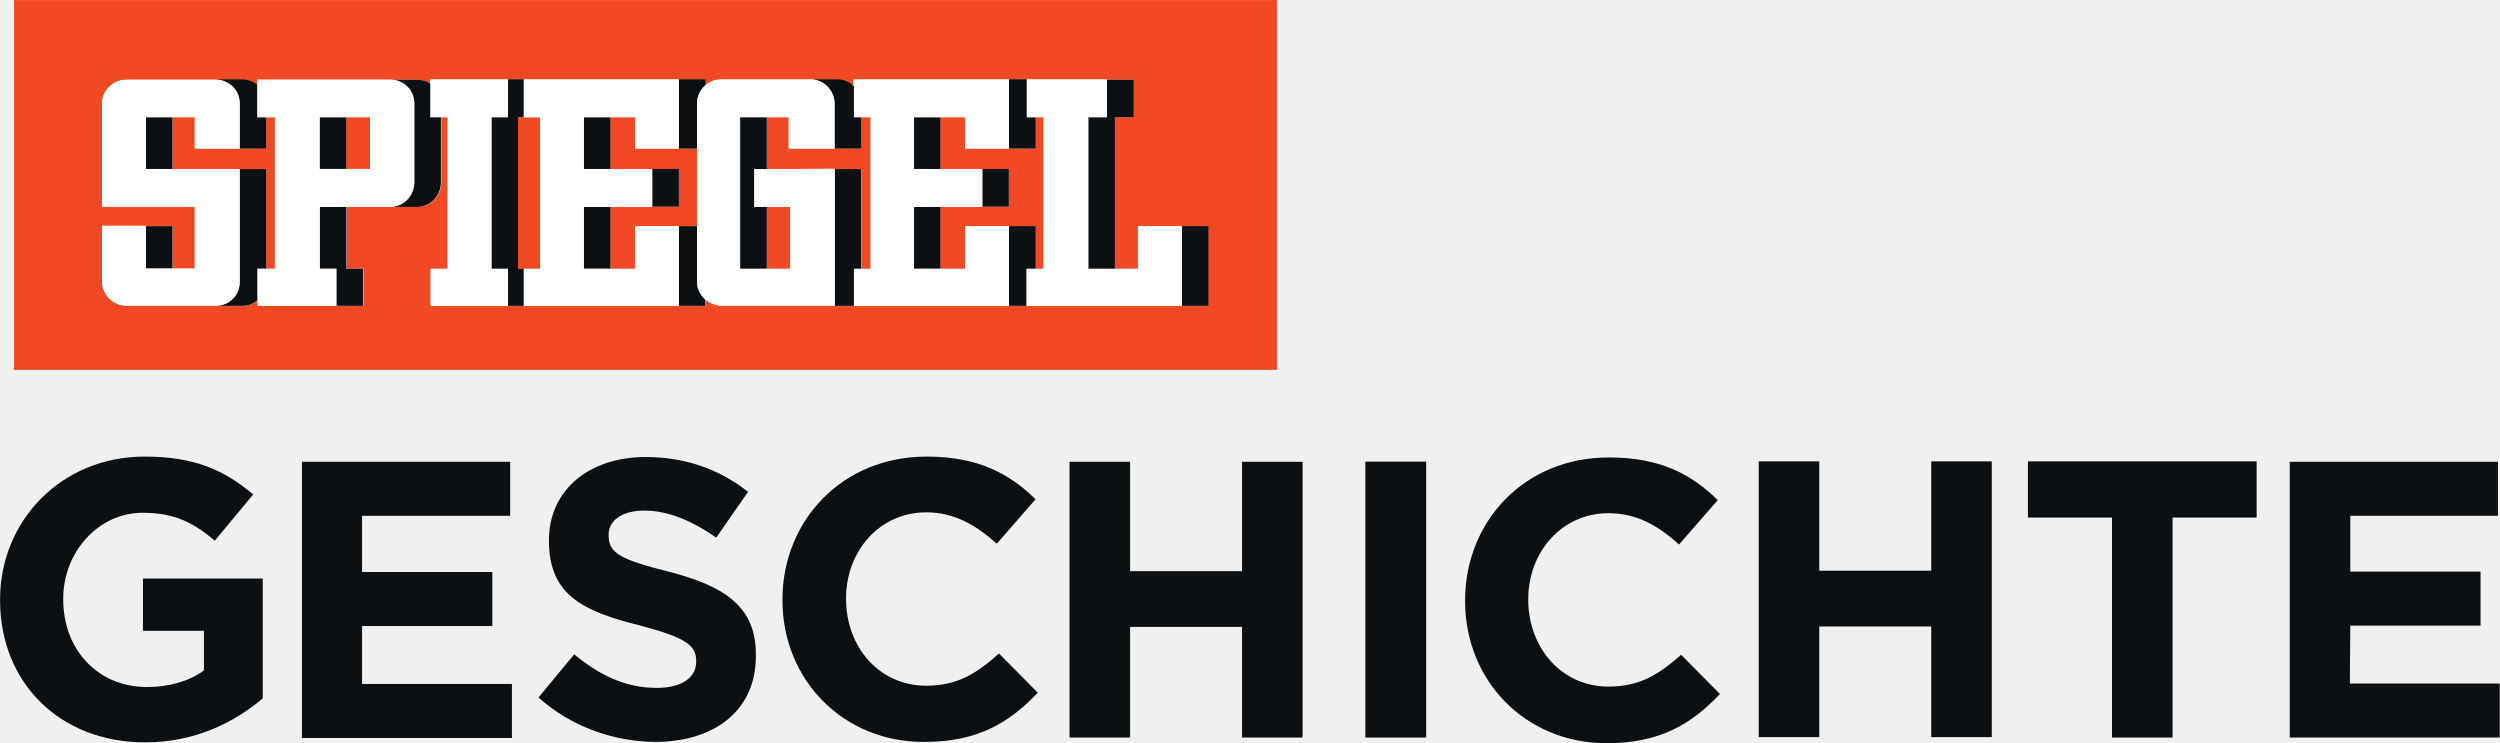
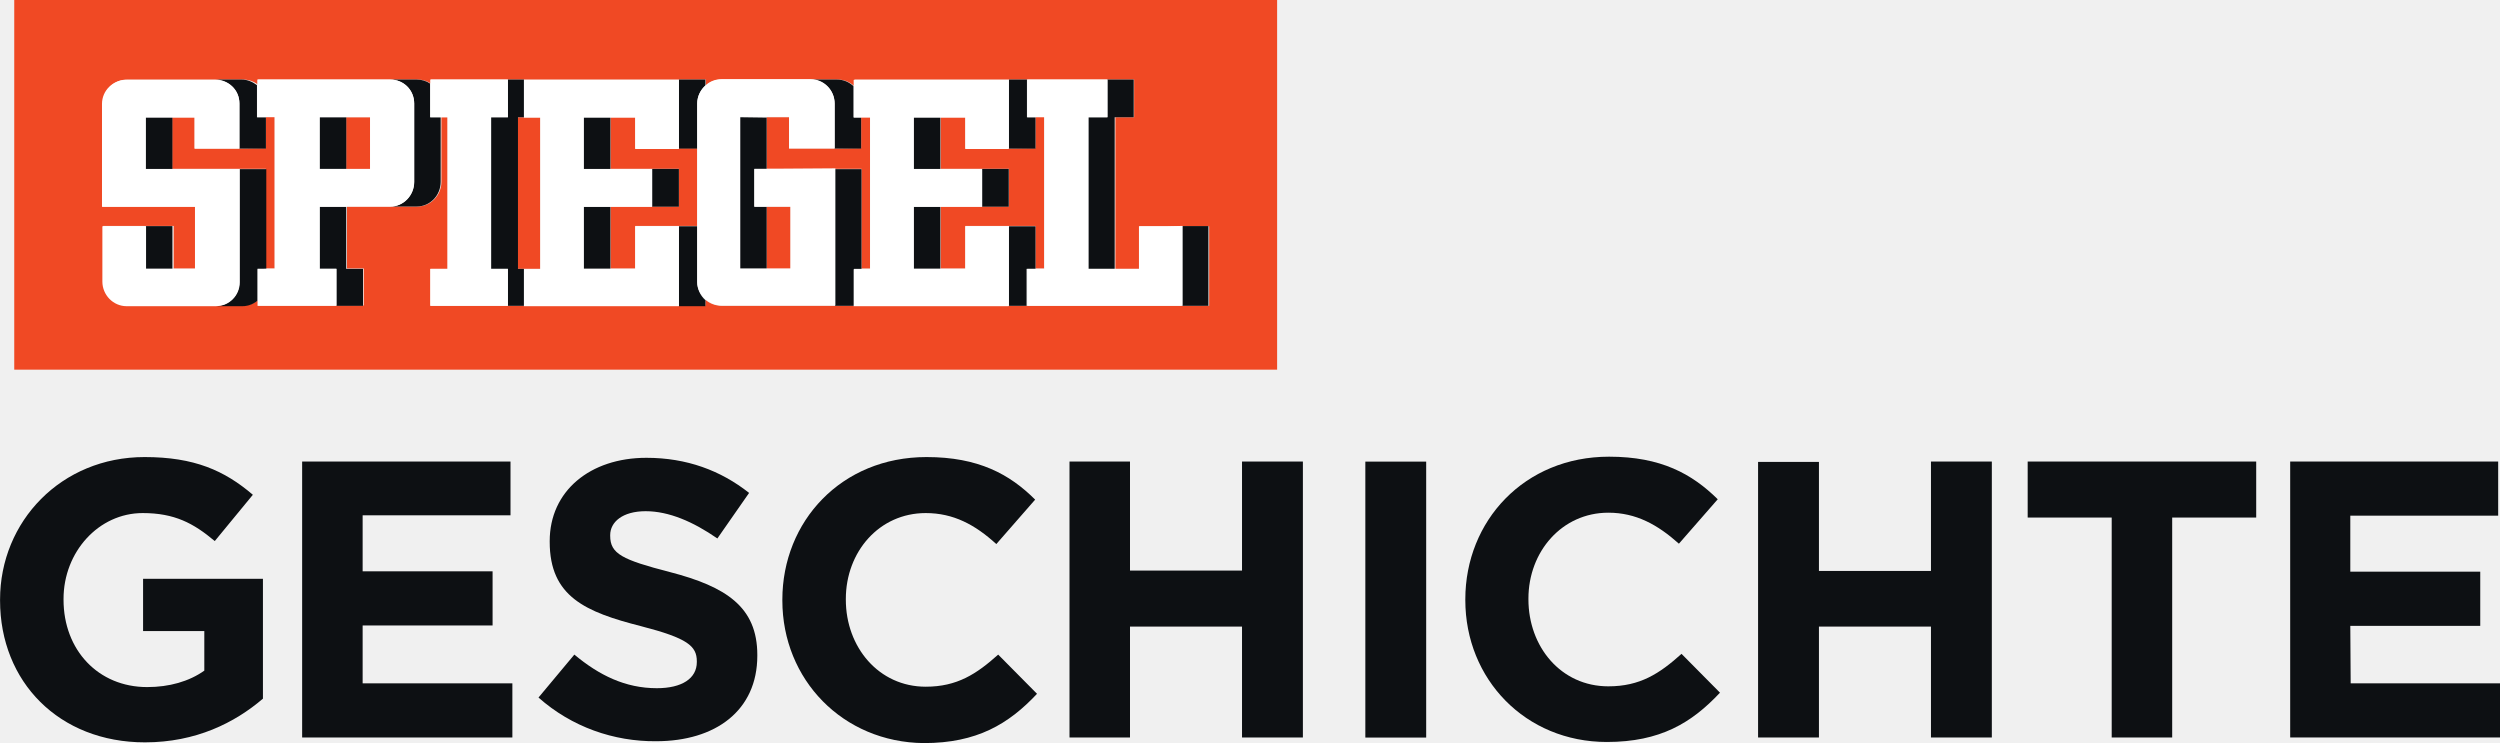
- <svg xmlns="http://www.w3.org/2000/svg" version="1.1" id="svg111522" x="0px" y="0px" width="94.289px" height="28px" viewBox="185.927 57.703 94.289 28" style="enable-background:new 185.927 57.703 94.289 28;" xml:space="preserve">
+ <svg xmlns="http://www.w3.org/2000/svg" version="1.1" id="svg111522" x="0px" y="0px" width="110px" height="32.666px" viewBox="185.927 53.038 110 32.666" style="enable-background:new 185.927 53.038 110 32.666;" xml:space="preserve">
  <style type="text/css">

	.st0{fill:#F04924;}
	.st1{fill:#FFFFFF;}
	.st2{fill:#0D1013;}

</style>
  <g id="g108215" transform="matrix(16.43006,0,0,-16.43006,908.0142,212.9355)">
</g>
  <g id="g108219" transform="matrix(16.43006,0,0,-16.43006,785.4624,255.9822)">
</g>
  <g>
    <g id="g108223" transform="matrix(16.43006,0,0,-16.43006,425.4962,322.9019)">
-       <path id="path108225" class="st2" d="M-14.581,14.763v0.002c0,0.18,0.14,0.328,0.332,0.328    c0.114,0,0.183-0.031,0.249-0.087l-0.088-0.106c-0.049,0.041-0.092,0.064-0.166,0.064c-0.101,0-0.182-0.09-0.182-0.197v-0.002    c0-0.116,0.08-0.201,0.192-0.201c0.051,0,0.096,0.013,0.131,0.038v0.091h-0.14v0.12h0.275v-0.275    c-0.065-0.055-0.155-0.101-0.27-0.101C-14.445,14.437-14.581,14.575-14.581,14.763" />
+       <path id="path108225" class="st2" d="M-14.581,14.817v0.002c0,0.21,0.164,0.382,0.387,0.382    c0.133,0,0.214-0.036,0.29-0.101l-0.102-0.124c-0.057,0.048-0.108,0.075-0.193,0.075c-0.118,0-0.212-0.104-0.212-0.23v-0.002    c0-0.135,0.093-0.234,0.224-0.234c0.059,0,0.112,0.015,0.153,0.044v0.106h-0.164v0.14h0.321v-0.321    c-0.076-0.065-0.18-0.117-0.316-0.117C-14.423,14.437-14.581,14.599-14.581,14.817" />
    </g>
    <g id="g108227" transform="matrix(16.43006,0,0,-16.43006,480.964,297.4353)">
-       <path id="path108229" class="st2" d="M-17.264,13.531h0.478v-0.124h-0.34v-0.129h0.299v-0.124    h-0.299v-0.133h0.344v-0.124h-0.482" />
+       <path id="path108229" class="st2" d="M-17.148,13.639h0.558v-0.144h-0.396v-0.15h0.348v-0.145    h-0.348v-0.155h0.401V12.9h-0.563" />
    </g>
    <g id="g108231" transform="matrix(16.43006,0,0,-16.43006,-1247.101,3290.713)">
      <g>
        <g id="g108233">
          <g id="g108239" transform="translate(107.82,179.548)">
-             <path id="path108241" class="st2" d="M-19.364,15.625l0.082,0.099       c0.057-0.047,0.117-0.077,0.189-0.077c0.057,0,0.091,0.023,0.091,0.06v0.002c0,0.035-0.022,0.053-0.128,0.081       c-0.128,0.032-0.21,0.068-0.21,0.194v0.002c0,0.115,0.092,0.191,0.222,0.191c0.092,0,0.171-0.029,0.235-0.08l-0.073-0.105       c-0.056,0.039-0.111,0.062-0.165,0.062c-0.053,0-0.082-0.024-0.082-0.055v-0.002c0-0.041,0.027-0.055,0.137-0.083       c0.129-0.033,0.201-0.08,0.201-0.19V15.72c0-0.126-0.096-0.197-0.232-0.197C-19.191,15.524-19.288,15.557-19.364,15.625" />
+             <path id="path108241" class="st2" d="M-19.158,15.642l0.096,0.115       c0.066-0.055,0.136-0.09,0.221-0.09c0.067,0,0.107,0.026,0.107,0.07v0.002c0,0.041-0.025,0.062-0.149,0.094       c-0.149,0.038-0.245,0.079-0.245,0.226v0.002c0,0.134,0.108,0.223,0.259,0.223c0.108,0,0.199-0.034,0.275-0.094l-0.085-0.122       c-0.065,0.045-0.13,0.073-0.192,0.073c-0.062,0-0.095-0.029-0.095-0.064v-0.002c0-0.048,0.032-0.064,0.16-0.097       c0.15-0.039,0.234-0.093,0.234-0.222v-0.002c0-0.147-0.112-0.229-0.271-0.229C-18.956,15.524-19.069,15.563-19.158,15.642" />
          </g>
        </g>
      </g>
    </g>
-     <path id="path108243" class="st2" d="M237.422,85.521h2.294V75.114h-2.294V85.521z" />
+     <path id="path108243" class="st2" d="M246.002,85.491h2.677V73.349h-2.677V85.491z" />
    <g id="g108245" transform="matrix(16.43006,0,0,-16.43006,720.8429,338.6912)">
-       <path id="path108247" class="st2" d="M-28.865,15.526c-0.109,0-0.184,0.091-0.184,0.199v0.002    c0,0.108,0.077,0.197,0.184,0.197c0.063,0,0.113-0.027,0.162-0.072l0.089,0.102c-0.059,0.058-0.13,0.098-0.25,0.098    c-0.195,0-0.33-0.148-0.33-0.328v-0.002c0-0.182,0.138-0.326,0.325-0.326c0.122,0,0.195,0.044,0.26,0.113l-0.089,0.09    C-28.748,15.555-28.792,15.526-28.865,15.526" />
+       <path id="path108247" class="st2" d="M-28.25,15.548c-0.127,0-0.214,0.106-0.214,0.233v0.002    c0,0.126,0.09,0.23,0.214,0.23c0.074,0,0.132-0.032,0.189-0.083l0.104,0.119c-0.069,0.068-0.152,0.114-0.291,0.114    c-0.227,0-0.385-0.172-0.385-0.382v-0.002c0-0.212,0.161-0.38,0.379-0.38c0.143,0,0.227,0.051,0.303,0.132l-0.103,0.104    C-28.113,15.582-28.165,15.548-28.25,15.548" />
    </g>
    <g id="g108249" transform="matrix(16.43006,0,0,-16.43006,780.0897,317.4799)">
-       <path id="path108251" class="st2" d="M-31.73,14.501h-0.257v0.251h-0.139v-0.633h0.139v0.254    h0.257v-0.254h0.139v0.633h-0.139" />
+       <path id="path108251" class="st2" d="M-30.992,14.566h-0.3v0.292h-0.163V14.12h0.163v0.297h0.3    V14.12h0.163v0.739h-0.163" />
    </g>
    <g id="g108253" transform="matrix(16.43006,0,0,-16.43006,569.1771,322.9019)">
-       <path id="path108255" class="st2" d="M-21.53,14.763v0.002c0,0.18,0.136,0.328,0.331,0.328    c0.119,0,0.191-0.04,0.25-0.098l-0.089-0.102c-0.049,0.044-0.099,0.072-0.162,0.072c-0.107,0-0.184-0.089-0.184-0.197v-0.002    c0-0.109,0.075-0.199,0.184-0.199c0.072,0,0.117,0.029,0.167,0.074l0.089-0.09c-0.065-0.069-0.138-0.113-0.26-0.113    C-21.391,14.437-21.53,14.581-21.53,14.763" />
+       <path id="path108255" class="st2" d="M-21.231,14.817v0.002c0,0.21,0.158,0.382,0.386,0.382    c0.139,0,0.223-0.046,0.291-0.114l-0.104-0.119c-0.057,0.052-0.115,0.083-0.189,0.083c-0.125,0-0.214-0.104-0.214-0.23v-0.002    c0-0.127,0.088-0.233,0.214-0.233c0.084,0,0.136,0.034,0.194,0.086l0.104-0.105c-0.076-0.081-0.161-0.132-0.303-0.132    C-21.069,14.437-21.231,14.605-21.231,14.817" />
    </g>
    <g id="g108257" transform="matrix(16.43006,0,0,-16.43006,621.8683,297.4353)">
-       <path id="path108259" class="st2" d="M-24.078,13.531h0.139v-0.251h0.257v0.251h0.139v-0.633    h-0.139v0.254h-0.257v-0.254h-0.139" />
+       <path id="path108259" class="st2" d="M-23.669,13.639h0.162v-0.292h0.3v0.292h0.163V12.9h-0.163    v0.297h-0.3V12.9h-0.162" />
    </g>
    <g id="g108261" transform="matrix(16.43006,0,0,-16.43006,797.8342,307.7041)">
-       <path id="path108263" class="st2" d="M-32.588,14.028h0.193v-0.505h0.139v0.505h0.193v0.129    h-0.525" />
+       <path id="path108263" class="st2" d="M-31.813,14.114h0.225v-0.589h0.162v0.589h0.225v0.15    h-0.612" />
    </g>
    <g id="g108265" transform="matrix(16.43006,0,0,-16.43006,857.0482,327.5516)">
-       <path id="path108267" class="st2" d="M-35.452,14.988h0.299v0.124h-0.299v0.128h0.339v0.124    h-0.478v-0.633h0.482v0.124h-0.344" />
+       <path id="path108267" class="st2" d="M-34.553,15.032h0.348v0.145h-0.348v0.15h0.396v0.145    h-0.557v-0.739h0.563v0.145h-0.401" />
    </g>
    <g id="g108269" transform="matrix(16.43006,0,0,-16.43006,647.4006,268.8141)">
-       <path id="path108271" class="st0" d="M-25.313,12.147h-0.061c-0.332,0-0.663,0-0.995,0h-0.061    c-0.014,0-0.027,0.006-0.037,0.014v-0.014h-0.061c-0.17,0-0.339,0-0.509,0h-0.061v0.085h0.039v0.348h-0.015v-0.149    c0-0.031-0.024-0.057-0.055-0.057h-0.162v-0.142h0.038v-0.085h-0.242v0.013c-0.01-0.008-0.022-0.013-0.036-0.013h-0.266    c-0.031,0-0.056,0.026-0.056,0.057v0.126h0.162v-0.098h0.051v0.142h-0.213v0.237c0,0.03,0.025,0.055,0.055,0.055h0.266    c0.014,0,0.026-0.005,0.035-0.012v0.012h0.366c0.012,0,0.022-0.003,0.031-0.009v0.009h0.061c0.17,0,0.339,0,0.509,0h0.061v-0.014    c0.01,0.009,0.022,0.014,0.036,0.014h0.266c0.015,0,0.028-0.006,0.038-0.015v0.015h0.061c0.173,0,0.347,0,0.52,0h0.061V12.58    h-0.043v-0.348h0.055v0.098h0.16V12.147z M-25.156,12.849h-2.899V12h2.899V12.849z" />
+       <path id="path108271" class="st0" d="M-24.851,12.314h-0.071c-0.387,0-0.774,0-1.161,0h-0.071    c-0.017,0-0.032,0.006-0.044,0.016v-0.016h-0.071c-0.198,0-0.396,0-0.594,0h-0.071v0.099h0.046v0.406h-0.017v-0.173    c0-0.036-0.029-0.066-0.064-0.066h-0.189v-0.166h0.045v-0.099h-0.282v0.015c-0.011-0.009-0.025-0.015-0.041-0.015h-0.31    c-0.036,0-0.065,0.03-0.065,0.066v0.147h0.189v-0.114h0.06v0.166h-0.249v0.276c0,0.035,0.029,0.064,0.064,0.064h0.31    c0.016,0,0.03-0.005,0.041-0.014v0.014h0.427c0.013,0,0.026-0.004,0.036-0.011v0.011h0.071c0.198,0,0.396,0,0.594,0h0.071v-0.016    c0.011,0.01,0.026,0.016,0.042,0.016h0.311c0.018,0,0.033-0.007,0.045-0.018v0.018h0.071c0.202,0,0.405,0,0.607,0h0.071v-0.101    h-0.05v-0.406h0.064v0.114h0.187V12.314z M-24.667,13.133h-3.382v-0.99h3.382V13.133z" />
    </g>
-     <path id="path108273" class="st0" d="M198.984,64.075h0.901v-1.95h-0.901V64.075z" />
-     <path id="path108275" class="st0" d="M214.838,67.841h0.901v-2.339h-0.901V67.841z" />
+     <path id="path108273" class="st0" d="M201.16,60.471h1.051v-2.275h-1.051V60.471z" />
+     <path id="path108275" class="st0" d="M219.656,64.865h1.051v-2.729h-1.051V64.865z" />
    <g id="g108277" transform="matrix(16.43006,0,0,-16.43006,610.6958,239.9301)">
-       <path id="path108279" class="st0" d="M-23.538,10.75h-0.1v0.072h-0.057v-0.119h0.157v-0.087    h-0.157v-0.142h0.057v0.098h0.161v-0.098h0.019v0.348h-0.019V10.75" />
+       <path id="path108279" class="st0" d="M-23.152,10.977h-0.116v0.084h-0.066v-0.138h0.183v-0.101    h-0.183v-0.166h0.066v0.114h0.188v-0.114h0.023v0.406h-0.023v-0.084" />
    </g>
    <g id="g108281" transform="matrix(16.43006,0,0,-16.43006,578.7393,239.9301)">
-       <path id="path108283" class="st0" d="M-21.992,10.75h-0.105v0.072h-0.051v-0.119h0.218v-0.229    h0.02v0.348h-0.021V10.75" />
+       <path id="path108283" class="st0" d="M-21.673,10.977h-0.122v0.084h-0.06v-0.138h0.254v-0.267    h0.023v0.406h-0.024v-0.084" />
    </g>
    <g id="g108285" transform="matrix(16.43006,0,0,-16.43006,547.0293,239.9301)">
-       <path id="path108287" class="st0" d="M-20.459,10.75h-0.061v0.072h-0.057v-0.119h0.157v-0.087    h-0.157v-0.142h0.057v0.098h0.142v0.178h-0.042" />
+       <path id="path108287" class="st0" d="M-20.206,10.977h-0.071v0.084h-0.066v-0.138h0.183v-0.101    h-0.183v-0.166h0.066v0.114h0.166v0.208h-0.049" />
    </g>
-     <path id="path108289" class="st0" d="M205.457,67.841h0.847v-5.713h-0.847V67.841z" />
+     <path id="path108289" class="st0" d="M208.711,64.865h0.987V58.2h-0.987V64.865z" />
    <g id="g108291" transform="matrix(16.43006,0,0,-16.43006,469.4794,239.9301)">
-       <path id="path108293" class="st0" d="M-16.708,10.75h-0.103v0.072h-0.051v-0.119h0.215v-0.229    h0.02v0.348h-0.02V10.75" />
+       <path id="path108293" class="st0" d="M-16.617,10.977h-0.12v0.084h-0.06v-0.138h0.251v-0.267    h0.023v0.406h-0.023v-0.084" />
    </g>
    <g id="g108295" transform="matrix(16.43006,0,0,-16.43006,484.1843,262.0121)">
-       <path id="path108297" class="st2" d="M-17.419,11.818h0.038v-0.085h0.061v0.085h-0.038v0.142    h-0.061" />
+       <path id="path108297" class="st2" d="M-17.297,11.999h0.045V11.9h0.071v0.099h-0.045v0.166    h-0.071" />
    </g>
-     <path id="path108299" class="st2" d="M210.526,65.499h1.006v-1.424h-1.006V65.499z" />
+     <path id="path108299" class="st2" d="M214.625,62.132h1.173v-1.662h-1.173V62.132z" />
    <g id="g108301" transform="matrix(16.43006,0,0,-16.43006,469.4794,231.6164)">
-       <path id="path108303" class="st2" d="M-16.708,10.348v-0.104h0.061v0.072h-0.02v0.074    c-0.01,0.008-0.022,0.013-0.036,0.013h-0.061C-16.733,10.402-16.708,10.379-16.708,10.348" />
+       <path id="path108303" class="st2" d="M-16.617,10.592v-0.121h0.071v0.084h-0.024v0.086    c-0.012,0.009-0.026,0.015-0.041,0.015h-0.071C-16.646,10.656-16.617,10.628-16.617,10.592" />
    </g>
-     <path id="path108305" class="st2" d="M191.425,67.838h1.006v-1.606h-1.006V67.838z" />
-     <path id="path108307" class="st2" d="M191.425,64.075h1.006v-1.95h-1.006V64.075z" />
+     <path id="path108305" class="st2" d="M192.341,64.861h1.173v-1.874h-1.173V64.861z" />
+     <path id="path108307" class="st2" d="M192.341,60.471h1.173v-2.275h-1.173V60.471z" />
    <g id="g108309" transform="matrix(16.43006,0,0,-16.43006,474.3592,262.0121)">
-       <path id="path108311" class="st2" d="M-16.944,11.818v0.229h-0.061v-0.26    c0-0.03-0.024-0.054-0.055-0.054h0.061c0.014,0,0.026,0.005,0.035,0.013v0.072" />
+       <path id="path108311" class="st2" d="M-16.842,11.999v0.267h-0.071v-0.303    c0-0.035-0.028-0.064-0.064-0.064h0.071c0.016,0,0.03,0.006,0.041,0.015v0.084" />
    </g>
    <g id="g108313" transform="matrix(16.43006,0,0,-16.43006,504.5248,228.0183)">
-       <path id="path108315" class="st2" d="M-18.403,10.174c-0.009,0.006-0.019,0.009-0.031,0.009    h-0.061c0.031,0,0.055-0.024,0.055-0.055v-0.18c0-0.031-0.024-0.057-0.055-0.057h0.061c0.031,0,0.055,0.026,0.055,0.057v0.149    h-0.024" />
+       <path id="path108315" class="st2" d="M-18.239,10.426c-0.01,0.007-0.023,0.011-0.036,0.011    h-0.071c0.036,0,0.064-0.028,0.064-0.064v-0.21c0-0.036-0.029-0.066-0.064-0.066h0.071c0.036,0,0.064,0.03,0.064,0.066v0.173    h-0.028" />
    </g>
-     <path id="path108317" class="st2" d="M197.982,64.075h1.005v-1.95h-1.005V64.075z" />
+     <path id="path108317" class="st2" d="M199.991,60.471h1.173v-2.275h-1.173V60.471z" />
    <g id="g108319" transform="matrix(16.43006,0,0,-16.43006,520.5769,262.0121)">
-       <path id="path108321" class="st2" d="M-19.179,11.818v0.348h0.014v0.087h-0.037v-0.087h-0.038    v-0.348h0.038v-0.085h0.037v0.085" />
+       <path id="path108321" class="st2" d="M-18.981,11.999v0.406h0.016v0.101h-0.043v-0.101h-0.045    v-0.406h0.045V11.9h0.043v0.099" />
    </g>
    <g id="g108323" transform="matrix(16.43006,0,0,-16.43006,553.4863,239.9301)">
-       <path id="path108325" class="st2" d="M-20.771,10.75v0.103c0,0.017,0.007,0.032,0.019,0.042    v0.014h-0.061V10.75" />
+       <path id="path108325" class="st2" d="M-20.504,10.977v0.12c0,0.019,0.009,0.037,0.022,0.049    v0.016h-0.071v-0.185" />
    </g>
-     <path id="path108327" class="st2" d="M207.944,64.075h1.006v-1.95h-1.006V64.075z" />
-     <path id="path108329" class="st2" d="M207.944,67.838h1.006v-2.339h-1.006V67.838z" />
+     <path id="path108327" class="st2" d="M211.612,60.471h1.173v-2.275h-1.173V60.471z" />
+     <path id="path108329" class="st2" d="M211.612,64.861h1.173v-2.729h-1.173V64.861z" />
    <g id="g108331" transform="matrix(16.43006,0,0,-16.43006,553.4863,264.4601)">
-       <path id="path108333" class="st2" d="M-20.771,11.936v0.129h-0.042v-0.183h0.061v0.014    C-20.763,11.906-20.771,11.92-20.771,11.936" />
+       <path id="path108333" class="st2" d="M-20.504,12.112v0.15h-0.049v-0.214h0.071v0.016    C-20.496,12.077-20.504,12.094-20.504,12.112" />
    </g>
    <g id="g108335" transform="matrix(16.43006,0,0,-16.43006,561.3728,234.1795)">
-       <path id="path108337" class="st2" d="M-21.152,10.472v-0.348h0.061v0.142h-0.028v0.087h0.028    v0.119" />
+       <path id="path108337" class="st2" d="M-20.869,10.711v-0.406h0.071v0.166h-0.033v0.101h0.033    v0.138" />
    </g>
    <g id="g108339" transform="matrix(16.43006,0,0,-16.43006,578.7393,231.7315)">
-       <path id="path108341" class="st2" d="M-21.992,10.354v-0.103h0.061v0.072h-0.017v0.071    c-0.01,0.01-0.023,0.016-0.038,0.016h-0.061C-22.017,10.409-21.992,10.384-21.992,10.354" />
+       <path id="path108341" class="st2" d="M-21.673,10.598v-0.12h0.071v0.084h-0.02v0.083    c-0.012,0.011-0.027,0.018-0.045,0.018h-0.071C-21.702,10.663-21.673,10.634-21.673,10.598" />
    </g>
    <g id="g108343" transform="matrix(16.43006,0,0,-16.43006,583.6848,262.0121)">
-       <path id="path108345" class="st2" d="M-22.232,11.818v0.229h-0.061v-0.314h0.044v0.085" />
+       <path id="path108345" class="st2" d="M-21.902,11.999v0.267h-0.071V11.9h0.051v0.099" />
    </g>
    <g id="g108347" transform="matrix(16.43006,0,0,-16.43006,615.6084,239.9301)">
-       <path id="path108349" class="st2" d="M-23.775,10.75v0.072h-0.02v0.087h-0.041V10.75" />
+       <path id="path108349" class="st2" d="M-23.379,10.977v0.084h-0.023v0.101h-0.048v-0.185" />
    </g>
-     <path id="path108351" class="st2" d="M220.387,67.838h1.006v-2.339h-1.006V67.838z" />
-     <path id="path108353" class="st2" d="M222.969,65.499h1.006v-1.424h-1.006V65.499z" />
-     <path id="path108355" class="st2" d="M220.387,64.075h1.006v-1.95h-1.006V64.075z" />
+     <path id="path108351" class="st2" d="M226.129,64.861h1.173v-2.729h-1.173V64.861z" />
+     <path id="path108353" class="st2" d="M229.14,62.132h1.173v-1.662h-1.173V62.132z" />
+     <path id="path108355" class="st2" d="M226.129,60.471h1.173v-2.275h-1.173V60.471z" />
    <g id="g108357" transform="matrix(16.43006,0,0,-16.43006,615.6084,262.0121)">
-       <path id="path108359" class="st2" d="M-23.775,11.818v0.098h-0.061v-0.183h0.041v0.085" />
+       <path id="path108359" class="st2" d="M-23.379,11.999v0.114h-0.071V11.9h0.047v0.099" />
    </g>
-     <path id="path108361" class="st2" d="M230.497,69.238h1.005v-3.007h-1.005V69.238z" />
+     <path id="path108361" class="st2" d="M237.924,66.494h1.173v-3.508h-1.173V66.494z" />
    <g id="g108363" transform="matrix(16.43006,0,0,-16.43006,625.2857,234.1795)">
-       <path id="path108365" class="st2" d="M-24.243,10.472v-0.348h0.061v0.348h0.043v0.086H-24.2    v-0.086" />
+       <path id="path108365" class="st2" d="M-23.827,10.711v-0.406h0.071v0.406h0.051v0.101h-0.071    v-0.101" />
    </g>
    <g id="g108367" transform="matrix(16.43006,0,0,-16.43006,469.4794,264.4601)">
-       <path id="path108369" class="st1" d="M-16.708,11.936v0.26h-0.215v0.119h0.112v-0.072h0.103    v0.104c0,0.031-0.025,0.054-0.056,0.054h-0.205c-0.03,0-0.055-0.025-0.055-0.055V12.11h0.213v-0.142h-0.112v0.098h-0.101v-0.127    c0-0.031,0.025-0.056,0.056-0.056h0.205C-16.733,11.882-16.708,11.906-16.708,11.936" />
+       <path id="path108369" class="st1" d="M-16.617,12.112v0.303h-0.251v0.138h0.131V12.47h0.12    v0.121c0,0.036-0.029,0.063-0.065,0.063h-0.239c-0.035,0-0.064-0.029-0.064-0.064v-0.276h0.249v-0.166h-0.131v0.114h-0.117v-0.148    c0-0.036,0.029-0.066,0.065-0.066h0.239C-16.645,12.049-16.617,12.077-16.617,12.112" />
    </g>
-     <path id="path108371" class="st1" d="M197.982,62.124h1.903v1.95h-1.903V62.124z M201.549,64.568   v-2.959c0-0.506-0.401-0.904-0.908-0.904h-5.011v1.42h0.665v5.713h-0.654v1.4h2.973v-1.4h-0.631v-2.339h2.659   C201.148,65.499,201.549,65.074,201.549,64.568" />
+     <path id="path108371" class="st1" d="M199.991,58.196h2.22v2.275h-2.22V58.196z M204.152,61.046   v-3.452c0-0.591-0.468-1.055-1.059-1.055h-5.846v1.657h0.775v6.665h-0.763v1.634h3.468v-1.634h-0.736v-2.729h3.102   C203.684,62.132,204.152,61.636,204.152,61.046" />
    <g id="g108373" transform="matrix(16.43006,0,0,-16.43006,515.6972,262.0121)">
-       <path id="path108375" class="st1" d="M-18.943,11.818v0.348h0.038v0.087h-0.178v-0.087h0.039    v-0.348h-0.039v-0.085h0.178v0.085" />
+       <path id="path108375" class="st1" d="M-18.756,11.999v0.406h0.045v0.101h-0.208v-0.101h0.046    v-0.406h-0.046V11.9h0.208v0.099" />
    </g>
    <g id="g108377" transform="matrix(16.43006,0,0,-16.43006,547.0293,254.1749)">
-       <path id="path108379" class="st1" d="M-20.459,11.439h-0.061v-0.098h-0.118v0.142h0.157v0.087    h-0.157v0.119h0.118v-0.072h0.1v0.159h-0.356v-0.087h0.038v-0.348h-0.038v-0.085h0.356v0.183" />
+       <path id="path108379" class="st1" d="M-20.206,11.636h-0.071v-0.114h-0.138v0.166h0.183v0.101    h-0.183v0.138h0.138v-0.084h0.117v0.185h-0.415v-0.101h0.044v-0.406h-0.044v-0.099h0.415v0.214" />
    </g>
    <g id="g108381" transform="matrix(16.43006,0,0,-16.43006,568.8813,243.6761)">
-       <path id="path108383" class="st1" d="M-21.516,10.931h-0.061v-0.087h0.083v-0.142h-0.116v0.348    h0.112v-0.072h0.105v0.103c0,0.031-0.024,0.056-0.055,0.056h-0.205c-0.014,0-0.026-0.005-0.036-0.014    c-0.012-0.01-0.019-0.025-0.019-0.042v-0.409c0-0.016,0.008-0.03,0.019-0.04c0.01-0.009,0.023-0.014,0.037-0.014h0.26v0.314" />
+       <path id="path108383" class="st1" d="M-21.217,11.151h-0.071V11.05h0.097v-0.166h-0.135v0.406    h0.131v-0.084h0.122v0.12c0,0.036-0.029,0.065-0.064,0.065h-0.239c-0.016,0-0.031-0.006-0.042-0.016    c-0.014-0.012-0.023-0.029-0.023-0.049v-0.478c0-0.018,0.009-0.035,0.023-0.047c0.012-0.01,0.027-0.016,0.044-0.016h0.303v0.367" />
    </g>
    <g id="g108385" transform="matrix(16.43006,0,0,-16.43006,607.607,254.1749)">
-       <path id="path108387" class="st1" d="M-23.388,11.439h-0.061v-0.098h-0.118v0.142h0.157v0.087    h-0.157v0.119h0.118v-0.072h0.1v0.159h-0.355v-0.087h0.038v-0.348h-0.038v-0.085h0.355v0.183" />
+       <path id="path108387" class="st1" d="M-23.009,11.636h-0.071v-0.114h-0.138v0.166h0.183v0.101    h-0.183v0.138h0.138v-0.084h0.116v0.185h-0.415v-0.101h0.044v-0.406h-0.044v-0.099h0.415v0.214" />
    </g>
    <g id="g108389" transform="matrix(16.43006,0,0,-16.43006,639.4648,254.1749)">
-       <path id="path108391" class="st1" d="M-24.929,11.439h-0.061v-0.098h-0.116v0.348h0.043v0.087    h-0.184v-0.087h0.039v-0.348h-0.04v-0.085h0.357v0.183" />
+       <path id="path108391" class="st1" d="M-24.483,11.636h-0.071v-0.114h-0.135v0.406h0.051v0.101    h-0.215v-0.101h0.046v-0.406h-0.046v-0.099h0.416v0.214" />
    </g>
  </g>
</svg>
